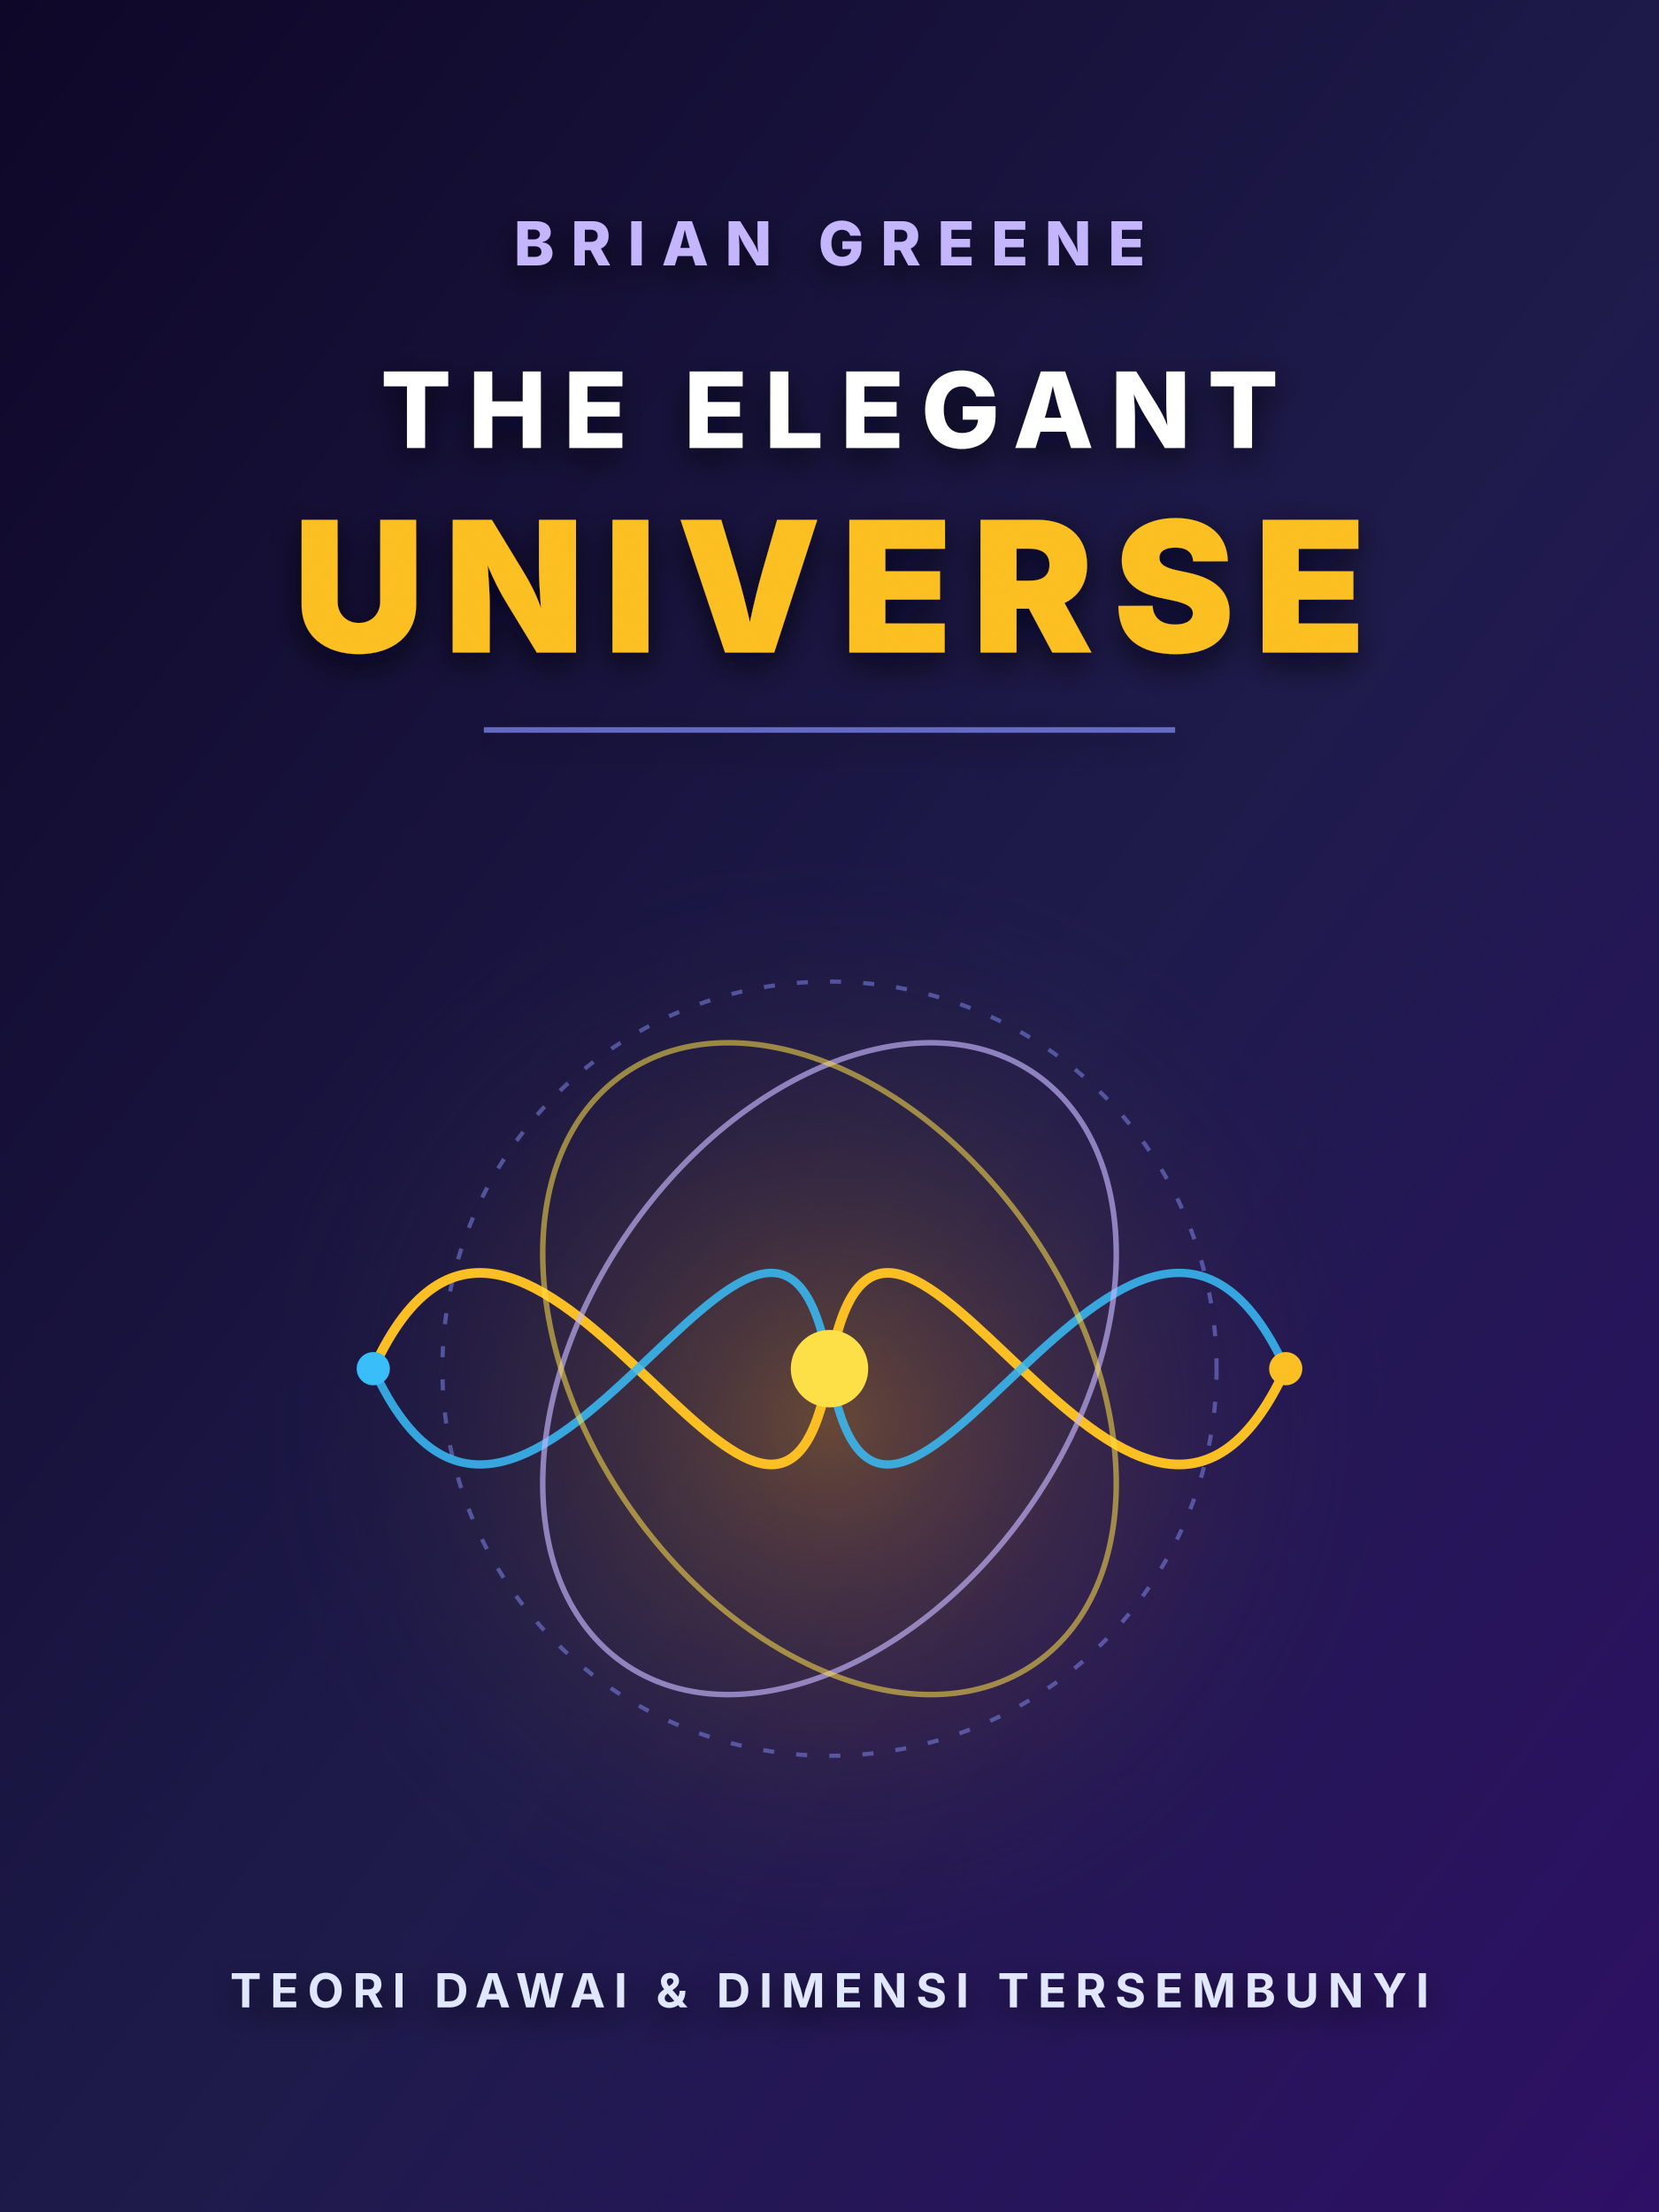
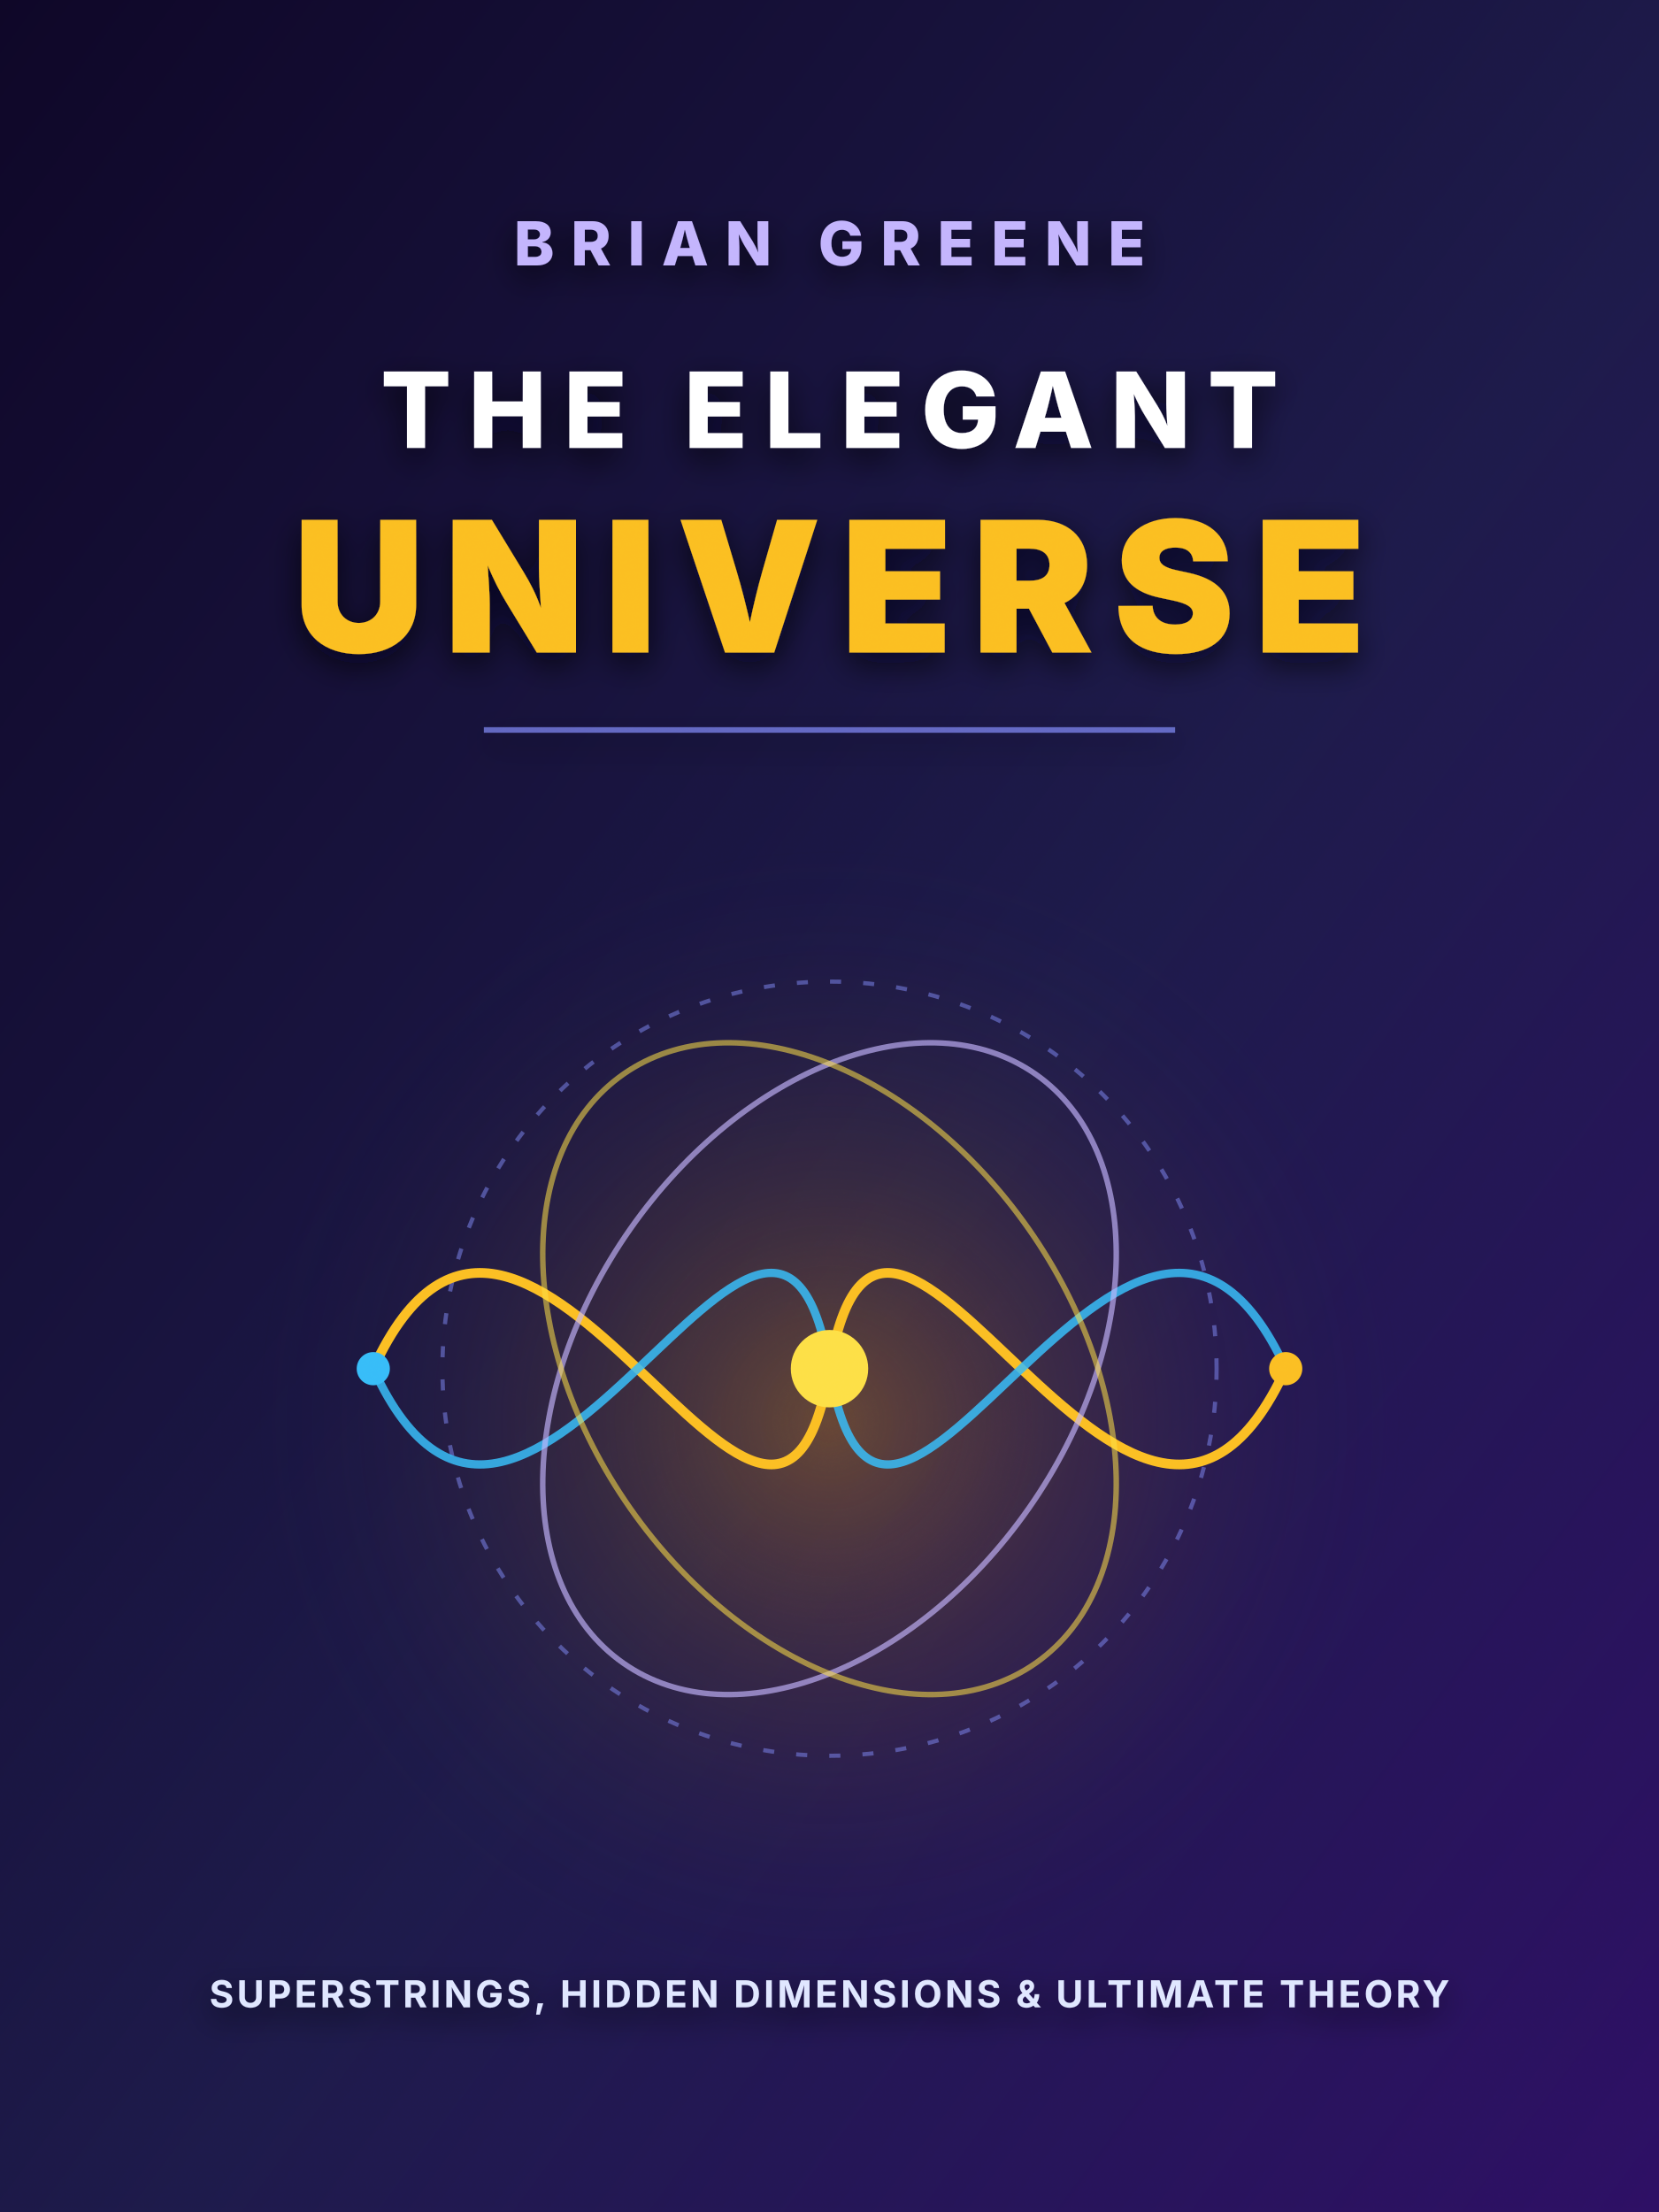
<svg xmlns="http://www.w3.org/2000/svg" viewBox="0 0 600 800" width="600" height="800">
  <defs>
    <linearGradient id="bgGrad" x1="0" y1="0" x2="1" y2="1">
      <stop offset="0%" stop-color="#0F0728" />
      <stop offset="55%" stop-color="#1E1B4B" />
      <stop offset="100%" stop-color="#2E1065" />
    </linearGradient>
    <radialGradient id="glow" cx="50%" cy="54%" r="44%">
      <stop offset="0%" stop-color="#F59E0B" stop-opacity="0.34" />
      <stop offset="100%" stop-color="#1E1B4B" stop-opacity="0" />
    </radialGradient>
    <filter id="textShadow" x="-20%" y="-20%" width="140%" height="140%">
      <feDropShadow dx="0" dy="4" stdDeviation="6" flood-color="#020617" flood-opacity="0.7" />
    </filter>
    <filter id="grain" x="0%" y="0%" width="100%" height="100%">
      <feTurbulence type="fractalNoise" baseFrequency="0.75" numOctaves="3" stitchTiles="stitch" />
      <feColorMatrix type="matrix" values="1 0 0 0 0  0 1 0 0 0  0 0 1 0 0  0 0 0 0.06 0" />
    </filter>
  </defs>
  <rect width="600" height="800" fill="url(#bgGrad)" />
  <circle cx="300" cy="495" r="240" fill="url(#glow)" />
  <g transform="translate(300, 495)" fill="none">
    <circle cx="0" cy="0" r="140" stroke="#818CF8" stroke-width="1.5" stroke-dasharray="4 8" opacity="0.5" />
    <path d="M-165 0 C-110 -120, -20 120, 0 0 C20 -120, 110 120, 165 0" stroke="#FBBF24" stroke-width="3.5" stroke-linecap="round" />
    <path d="M-165 0 C-110 120, -20 -120, 0 0 C20 120, 110 -120, 165 0" stroke="#38BDF8" stroke-width="3" stroke-linecap="round" opacity="0.85" />
    <ellipse cx="0" cy="0" rx="88" ry="130" transform="rotate(35)" stroke="#C4B5FD" stroke-width="2" opacity="0.65" />
    <ellipse cx="0" cy="0" rx="88" ry="130" transform="rotate(-35)" stroke="#FDE047" stroke-width="2" opacity="0.55" />
    <circle cx="0" cy="0" r="14" fill="#FDE047" />
    <circle cx="-165" cy="0" r="6" fill="#38BDF8" />
    <circle cx="165" cy="0" r="6" fill="#FBBF24" />
  </g>
  <g filter="url(#textShadow)" text-anchor="middle" font-family="'Inter', 'Segoe UI', system-ui, -apple-system, sans-serif">
    <text x="300" y="96" fill="#C4B5FD" font-size="22" font-weight="800" letter-spacing="6">BRIAN GREENE</text>
    <text x="300" y="162" fill="#FFFFFF" font-size="38" font-weight="800" letter-spacing="6">THE ELEGANT</text>
    <text x="300" y="236" fill="#FBBF24" font-size="66" font-weight="900" letter-spacing="7">UNIVERSE</text>
    <line x1="175" y1="264" x2="425" y2="264" stroke="#818CF8" stroke-width="2" opacity="0.7" />
-     <text x="300" y="726" fill="#E0E7FF" font-size="17" font-weight="700" letter-spacing="3.2">TEORI DAWAI &amp; DIMENSI TERSEMBUNYI</text>
+     <text x="300" y="726" fill="#E0E7FF" font-size="13.5" font-weight="700" letter-spacing="1.1">SUPERSTRINGS, HIDDEN DIMENSIONS &amp; ULTIMATE THEORY</text>
  </g>
  <rect width="600" height="800" fill="#FFFFFF" filter="url(#grain)" opacity="0.35" style="mix-blend-mode: overlay;" />
</svg>
